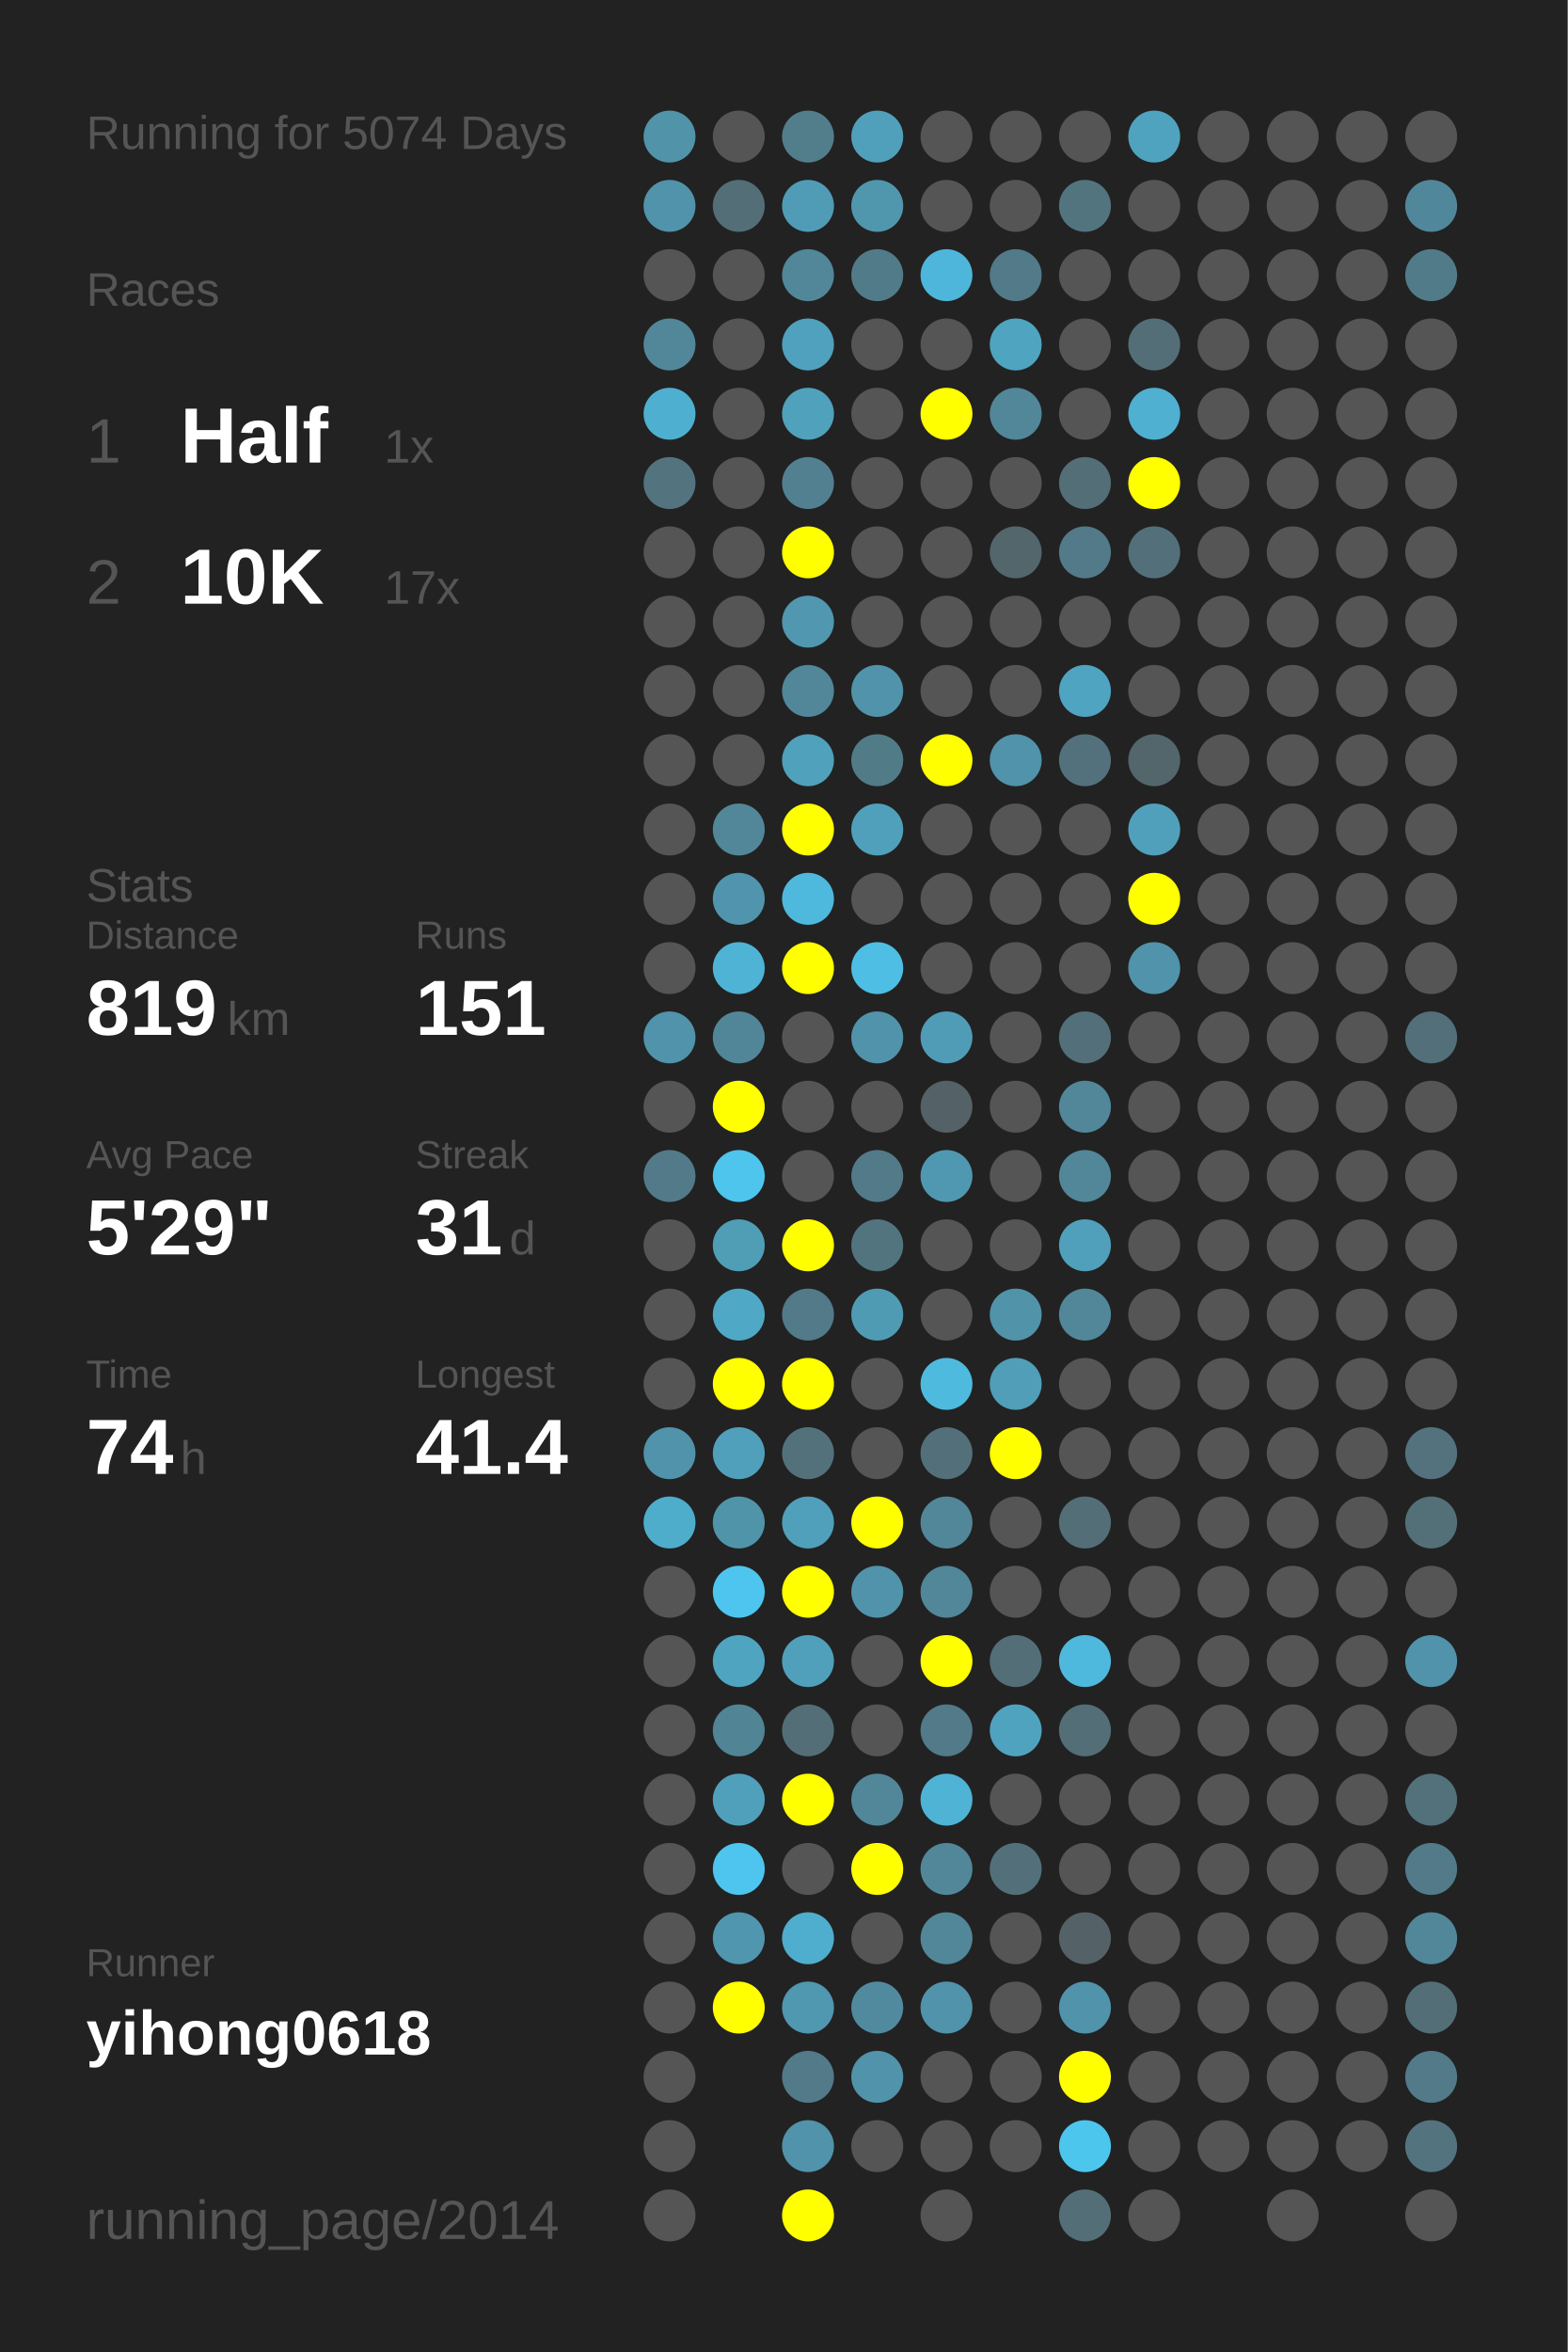
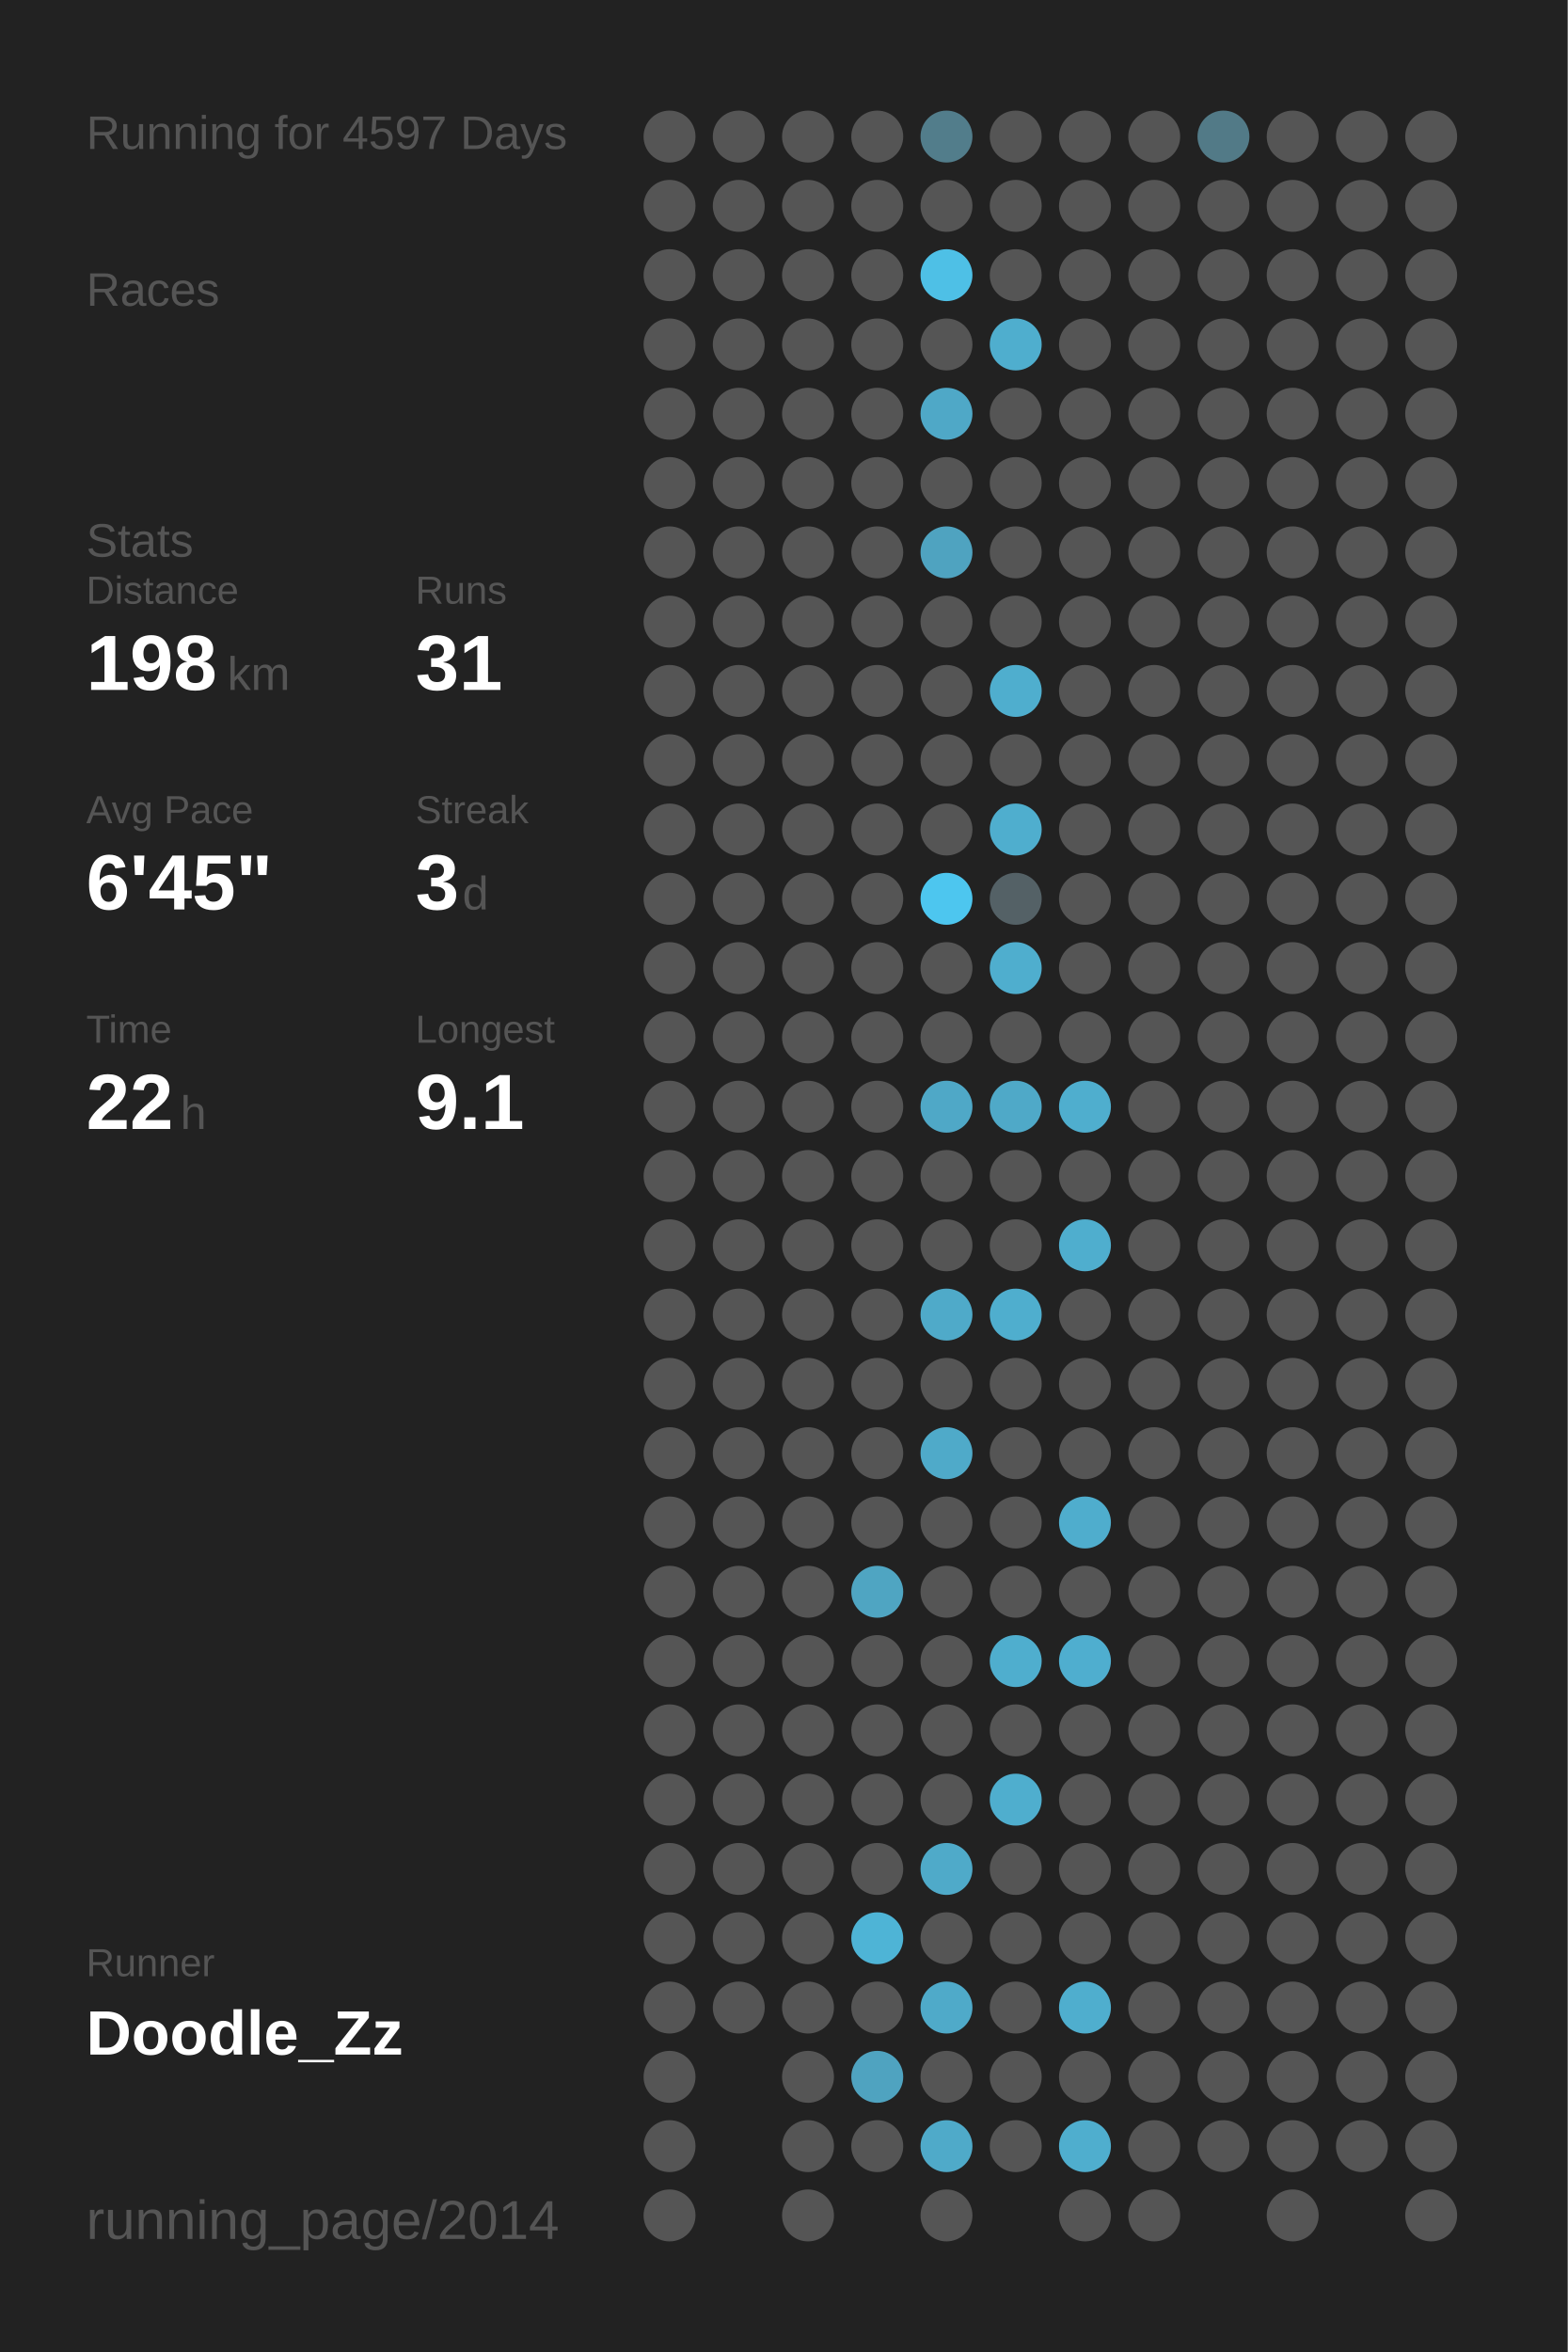
<svg xmlns="http://www.w3.org/2000/svg" baseProfile="full" height="300mm" version="1.1" viewBox="0,0,200,300" width="200mm">
  <defs />
  <rect fill="#222222" height="300" width="200" x="0" y="0" />
-   <text fill="#555555" style="font-size:6px; font-family:Arial;" x="11" y="19">Running for 5074 Days</text>
+   <text fill="#555555" style="font-size:6px; font-family:Arial;" x="11" y="19">Running for 4597 Days</text>
  <text fill="#555555" style="font-size:6px; font-family:Arial;" x="11" y="39">Races</text>
-   <text fill="#555555" style="font-size:8px; font-family:Arial;" x="11" y="59">1</text>
-   <text fill="#FFFFFF" style="font-size:10px; font-family:Arial; font-weight:bold;" x="23" y="59">Half</text>
-   <text fill="#555555" style="font-size:6px; font-family:Arial;" x="49" y="59">1x</text>
-   <text fill="#555555" style="font-size:8px; font-family:Arial;" x="11" y="77">2</text>
-   <text fill="#FFFFFF" style="font-size:10px; font-family:Arial; font-weight:bold;" x="23" y="77">10K</text>
-   <text fill="#555555" style="font-size:6px; font-family:Arial;" x="49" y="77">17x</text>
-   <text fill="#555555" style="font-size:6px; font-family:Arial;" x="11" y="115">Stats</text>
-   <text fill="#555555" style="font-size:5px; font-family:Arial;" x="11" y="121">Distance</text>
-   <text fill="#FFFFFF" style="font-size:10px; font-family:Arial; font-weight:bold;" x="11" y="132">819</text>
-   <text fill="#555555" style="font-size:6px; font-family:Arial;" x="29" y="132">km</text>
-   <text fill="#555555" style="font-size:5px; font-family:Arial;" x="53" y="121">Runs</text>
-   <text fill="#FFFFFF" style="font-size:10px; font-family:Arial; font-weight:bold;" x="53" y="132">151</text>
-   <text fill="#555555" style="font-size:5px; font-family:Arial;" x="11" y="149">Avg Pace</text>
-   <text fill="#FFFFFF" style="font-size:10px; font-family:Arial; font-weight:bold;" x="11" y="160">5'29"</text>
-   <text fill="#555555" style="font-size:5px; font-family:Arial;" x="53" y="149">Streak</text>
-   <text fill="#FFFFFF" style="font-size:10px; font-family:Arial; font-weight:bold;" x="53" y="160">31</text>
-   <text fill="#555555" style="font-size:6px; font-family:Arial;" x="65" y="160">d</text>
-   <text fill="#555555" style="font-size:5px; font-family:Arial;" x="11" y="177">Time</text>
-   <text fill="#FFFFFF" style="font-size:10px; font-family:Arial; font-weight:bold;" x="11" y="188">74</text>
-   <text fill="#555555" style="font-size:6px; font-family:Arial;" x="23" y="188">h</text>
-   <text fill="#555555" style="font-size:5px; font-family:Arial;" x="53" y="177">Longest</text>
-   <text fill="#FFFFFF" style="font-size:10px; font-family:Arial; font-weight:bold;" x="53" y="188">41.4</text>
+   <text fill="#555555" style="font-size:6px; font-family:Arial;" x="11" y="71">Stats</text>
+   <text fill="#555555" style="font-size:5px; font-family:Arial;" x="11" y="77">Distance</text>
+   <text fill="#FFFFFF" style="font-size:10px; font-family:Arial; font-weight:bold;" x="11" y="88">198</text>
+   <text fill="#555555" style="font-size:6px; font-family:Arial;" x="29" y="88">km</text>
+   <text fill="#555555" style="font-size:5px; font-family:Arial;" x="53" y="77">Runs</text>
+   <text fill="#FFFFFF" style="font-size:10px; font-family:Arial; font-weight:bold;" x="53" y="88">31</text>
+   <text fill="#555555" style="font-size:5px; font-family:Arial;" x="11" y="105">Avg Pace</text>
+   <text fill="#FFFFFF" style="font-size:10px; font-family:Arial; font-weight:bold;" x="11" y="116">6'45"</text>
+   <text fill="#555555" style="font-size:5px; font-family:Arial;" x="53" y="105">Streak</text>
+   <text fill="#FFFFFF" style="font-size:10px; font-family:Arial; font-weight:bold;" x="53" y="116">3</text>
+   <text fill="#555555" style="font-size:6px; font-family:Arial;" x="59" y="116">d</text>
+   <text fill="#555555" style="font-size:5px; font-family:Arial;" x="11" y="133">Time</text>
+   <text fill="#FFFFFF" style="font-size:10px; font-family:Arial; font-weight:bold;" x="11" y="144">22</text>
+   <text fill="#555555" style="font-size:6px; font-family:Arial;" x="23" y="144">h</text>
+   <text fill="#555555" style="font-size:5px; font-family:Arial;" x="53" y="133">Longest</text>
+   <text fill="#FFFFFF" style="font-size:10px; font-family:Arial; font-weight:bold;" x="53" y="144">9.1</text>
  <text fill="#555555" style="font-size:5px; font-family:Arial;" x="11" y="252.065">Runner</text>
-   <text fill="#FFFFFF" style="font-size:8px; font-family:Arial; font-weight:bold;" x="11" y="262.065">yihong0618</text>
+   <text fill="#FFFFFF" style="font-size:8px; font-family:Arial; font-weight:bold;" x="11" y="262.065">Doodle_Zz</text>
  <text fill="#555555" style="font-size:7px; font-family:Arial;" x="11" y="285.581">running_page/2014</text>
-   <circle cx="85.417" cy="17.419" fill="#5193a9" r="3.312" />
-   <circle cx="85.417" cy="26.258" fill="#5093aa" r="3.312" />
+   <circle cx="85.417" cy="17.419" fill="#555555" r="3.312" />
+   <circle cx="85.417" cy="26.258" fill="#555555" r="3.312" />
  <circle cx="85.417" cy="35.097" fill="#555555" r="3.312" />
-   <circle cx="85.417" cy="43.935" fill="#518799" r="3.312" />
-   <circle cx="85.417" cy="52.774" fill="#4fafd0" r="3.312" />
-   <circle cx="85.417" cy="61.613" fill="#53747f" r="3.312" />
+   <circle cx="85.417" cy="43.935" fill="#555555" r="3.312" />
+   <circle cx="85.417" cy="52.774" fill="#555555" r="3.312" />
+   <circle cx="85.417" cy="61.613" fill="#555555" r="3.312" />
  <circle cx="85.417" cy="70.452" fill="#555555" r="3.312" />
  <circle cx="85.417" cy="79.29" fill="#555555" r="3.312" />
  <circle cx="85.417" cy="88.129" fill="#555555" r="3.312" />
  <circle cx="85.417" cy="96.968" fill="#555555" r="3.312" />
  <circle cx="85.417" cy="105.806" fill="#555555" r="3.312" />
  <circle cx="85.417" cy="114.645" fill="#555555" r="3.312" />
  <circle cx="85.417" cy="123.484" fill="#555555" r="3.312" />
-   <circle cx="85.417" cy="132.323" fill="#5093aa" r="3.312" />
+   <circle cx="85.417" cy="132.323" fill="#555555" r="3.312" />
  <circle cx="85.417" cy="141.161" fill="#555555" r="3.312" />
-   <circle cx="85.417" cy="150" fill="#527a88" r="3.312" />
+   <circle cx="85.417" cy="150" fill="#555555" r="3.312" />
  <circle cx="85.417" cy="158.839" fill="#555555" r="3.312" />
  <circle cx="85.417" cy="167.677" fill="#555555" r="3.312" />
  <circle cx="85.417" cy="176.516" fill="#555555" r="3.312" />
-   <circle cx="85.417" cy="185.355" fill="#5093aa" r="3.312" />
-   <circle cx="85.417" cy="194.194" fill="#4fadcc" r="3.312" />
+   <circle cx="85.417" cy="185.355" fill="#555555" r="3.312" />
+   <circle cx="85.417" cy="194.194" fill="#555555" r="3.312" />
  <circle cx="85.417" cy="203.032" fill="#555555" r="3.312" />
  <circle cx="85.417" cy="211.871" fill="#555555" r="3.312" />
  <circle cx="85.417" cy="220.71" fill="#555555" r="3.312" />
  <circle cx="85.417" cy="229.548" fill="#555555" r="3.312" />
  <circle cx="85.417" cy="238.387" fill="#555555" r="3.312" />
  <circle cx="85.417" cy="247.226" fill="#555555" r="3.312" />
  <circle cx="85.417" cy="256.065" fill="#555555" r="3.312" />
  <circle cx="85.417" cy="264.903" fill="#555555" r="3.312" />
  <circle cx="85.417" cy="273.742" fill="#555555" r="3.312" />
  <circle cx="85.417" cy="282.581" fill="#555555" r="3.312" />
  <circle cx="94.25" cy="17.419" fill="#555555" r="3.312" />
-   <circle cx="94.25" cy="26.258" fill="#536e77" r="3.312" />
+   <circle cx="94.25" cy="26.258" fill="#555555" r="3.312" />
  <circle cx="94.25" cy="35.097" fill="#555555" r="3.312" />
  <circle cx="94.25" cy="43.935" fill="#555555" r="3.312" />
  <circle cx="94.25" cy="52.774" fill="#555555" r="3.312" />
  <circle cx="94.25" cy="61.613" fill="#555555" r="3.312" />
  <circle cx="94.25" cy="70.452" fill="#555555" r="3.312" />
  <circle cx="94.25" cy="79.29" fill="#555555" r="3.312" />
  <circle cx="94.25" cy="88.129" fill="#555555" r="3.312" />
  <circle cx="94.25" cy="96.968" fill="#555555" r="3.312" />
-   <circle cx="94.25" cy="105.806" fill="#518799" r="3.312" />
-   <circle cx="94.25" cy="114.645" fill="#5095ad" r="3.312" />
-   <circle cx="94.25" cy="123.484" fill="#4eb3d5" r="3.312" />
-   <circle cx="94.25" cy="132.323" fill="#518698" r="3.312" />
-   <circle cx="94.25" cy="141.161" fill="#FFFF00" r="3.312" />
-   <circle cx="94.25" cy="150" fill="#4dc5ed" r="3.312" />
-   <circle cx="94.25" cy="158.839" fill="#509db6" r="3.312" />
-   <circle cx="94.25" cy="167.677" fill="#4fa8c5" r="3.312" />
-   <circle cx="94.25" cy="176.516" fill="#FFFF00" r="3.312" />
-   <circle cx="94.25" cy="185.355" fill="#50a0bb" r="3.312" />
-   <circle cx="94.25" cy="194.194" fill="#5094aa" r="3.312" />
-   <circle cx="94.25" cy="203.032" fill="#4dc5ee" r="3.312" />
-   <circle cx="94.25" cy="211.871" fill="#4fa4c0" r="3.312" />
-   <circle cx="94.25" cy="220.71" fill="#518495" r="3.312" />
-   <circle cx="94.25" cy="229.548" fill="#50a0bb" r="3.312" />
-   <circle cx="94.25" cy="238.387" fill="#4dc5ee" r="3.312" />
-   <circle cx="94.25" cy="247.226" fill="#5096ae" r="3.312" />
-   <circle cx="94.25" cy="256.065" fill="#FFFF00" r="3.312" />
-   <circle cx="103.083" cy="17.419" fill="#527e8c" r="3.312" />
-   <circle cx="103.083" cy="26.258" fill="#509cb6" r="3.312" />
-   <circle cx="103.083" cy="35.097" fill="#518799" r="3.312" />
-   <circle cx="103.083" cy="43.935" fill="#50a1bd" r="3.312" />
-   <circle cx="103.083" cy="52.774" fill="#50a1bc" r="3.312" />
-   <circle cx="103.083" cy="61.613" fill="#528090" r="3.312" />
-   <circle cx="103.083" cy="70.452" fill="#FFFF00" r="3.312" />
-   <circle cx="103.083" cy="79.29" fill="#5097af" r="3.312" />
-   <circle cx="103.083" cy="88.129" fill="#518799" r="3.312" />
-   <circle cx="103.083" cy="96.968" fill="#50a1bc" r="3.312" />
-   <circle cx="103.083" cy="105.806" fill="#FFFF00" r="3.312" />
-   <circle cx="103.083" cy="114.645" fill="#4eb9dd" r="3.312" />
-   <circle cx="103.083" cy="123.484" fill="#FFFF00" r="3.312" />
+   <circle cx="94.25" cy="105.806" fill="#555555" r="3.312" />
+   <circle cx="94.25" cy="114.645" fill="#555555" r="3.312" />
+   <circle cx="94.25" cy="123.484" fill="#555555" r="3.312" />
+   <circle cx="94.25" cy="132.323" fill="#555555" r="3.312" />
+   <circle cx="94.25" cy="141.161" fill="#555555" r="3.312" />
+   <circle cx="94.25" cy="150" fill="#555555" r="3.312" />
+   <circle cx="94.25" cy="158.839" fill="#555555" r="3.312" />
+   <circle cx="94.25" cy="167.677" fill="#555555" r="3.312" />
+   <circle cx="94.25" cy="176.516" fill="#555555" r="3.312" />
+   <circle cx="94.25" cy="185.355" fill="#555555" r="3.312" />
+   <circle cx="94.25" cy="194.194" fill="#555555" r="3.312" />
+   <circle cx="94.25" cy="203.032" fill="#555555" r="3.312" />
+   <circle cx="94.25" cy="211.871" fill="#555555" r="3.312" />
+   <circle cx="94.25" cy="220.71" fill="#555555" r="3.312" />
+   <circle cx="94.25" cy="229.548" fill="#555555" r="3.312" />
+   <circle cx="94.25" cy="238.387" fill="#555555" r="3.312" />
+   <circle cx="94.25" cy="247.226" fill="#555555" r="3.312" />
+   <circle cx="94.25" cy="256.065" fill="#555555" r="3.312" />
+   <circle cx="103.083" cy="17.419" fill="#555555" r="3.312" />
+   <circle cx="103.083" cy="26.258" fill="#555555" r="3.312" />
+   <circle cx="103.083" cy="35.097" fill="#555555" r="3.312" />
+   <circle cx="103.083" cy="43.935" fill="#555555" r="3.312" />
+   <circle cx="103.083" cy="52.774" fill="#555555" r="3.312" />
+   <circle cx="103.083" cy="61.613" fill="#555555" r="3.312" />
+   <circle cx="103.083" cy="70.452" fill="#555555" r="3.312" />
+   <circle cx="103.083" cy="79.29" fill="#555555" r="3.312" />
+   <circle cx="103.083" cy="88.129" fill="#555555" r="3.312" />
+   <circle cx="103.083" cy="96.968" fill="#555555" r="3.312" />
+   <circle cx="103.083" cy="105.806" fill="#555555" r="3.312" />
+   <circle cx="103.083" cy="114.645" fill="#555555" r="3.312" />
+   <circle cx="103.083" cy="123.484" fill="#555555" r="3.312" />
  <circle cx="103.083" cy="132.323" fill="#555555" r="3.312" />
  <circle cx="103.083" cy="141.161" fill="#555555" r="3.312" />
  <circle cx="103.083" cy="150" fill="#555555" r="3.312" />
-   <circle cx="103.083" cy="158.839" fill="#FFFF00" r="3.312" />
-   <circle cx="103.083" cy="167.677" fill="#527a88" r="3.312" />
-   <circle cx="103.083" cy="176.516" fill="#FFFF00" r="3.312" />
-   <circle cx="103.083" cy="185.355" fill="#53717b" r="3.312" />
-   <circle cx="103.083" cy="194.194" fill="#50a0bb" r="3.312" />
-   <circle cx="103.083" cy="203.032" fill="#FFFF00" r="3.312" />
-   <circle cx="103.083" cy="211.871" fill="#50a0bb" r="3.312" />
-   <circle cx="103.083" cy="220.71" fill="#536e77" r="3.312" />
-   <circle cx="103.083" cy="229.548" fill="#FFFF00" r="3.312" />
+   <circle cx="103.083" cy="158.839" fill="#555555" r="3.312" />
+   <circle cx="103.083" cy="167.677" fill="#555555" r="3.312" />
+   <circle cx="103.083" cy="176.516" fill="#555555" r="3.312" />
+   <circle cx="103.083" cy="185.355" fill="#555555" r="3.312" />
+   <circle cx="103.083" cy="194.194" fill="#555555" r="3.312" />
+   <circle cx="103.083" cy="203.032" fill="#555555" r="3.312" />
+   <circle cx="103.083" cy="211.871" fill="#555555" r="3.312" />
+   <circle cx="103.083" cy="220.71" fill="#555555" r="3.312" />
+   <circle cx="103.083" cy="229.548" fill="#555555" r="3.312" />
  <circle cx="103.083" cy="238.387" fill="#555555" r="3.312" />
-   <circle cx="103.083" cy="247.226" fill="#4fadcd" r="3.312" />
-   <circle cx="103.083" cy="256.065" fill="#5097b0" r="3.312" />
-   <circle cx="103.083" cy="264.903" fill="#527a88" r="3.312" />
-   <circle cx="103.083" cy="273.742" fill="#5093aa" r="3.312" />
-   <circle cx="103.083" cy="282.581" fill="#FFFF00" r="3.312" />
-   <circle cx="111.917" cy="17.419" fill="#50a0bb" r="3.312" />
-   <circle cx="111.917" cy="26.258" fill="#5097ae" r="3.312" />
-   <circle cx="111.917" cy="35.097" fill="#527b89" r="3.312" />
+   <circle cx="103.083" cy="247.226" fill="#555555" r="3.312" />
+   <circle cx="103.083" cy="256.065" fill="#555555" r="3.312" />
+   <circle cx="103.083" cy="264.903" fill="#555555" r="3.312" />
+   <circle cx="103.083" cy="273.742" fill="#555555" r="3.312" />
+   <circle cx="103.083" cy="282.581" fill="#555555" r="3.312" />
+   <circle cx="111.917" cy="17.419" fill="#555555" r="3.312" />
+   <circle cx="111.917" cy="26.258" fill="#555555" r="3.312" />
+   <circle cx="111.917" cy="35.097" fill="#555555" r="3.312" />
  <circle cx="111.917" cy="43.935" fill="#555555" r="3.312" />
  <circle cx="111.917" cy="52.774" fill="#555555" r="3.312" />
  <circle cx="111.917" cy="61.613" fill="#555555" r="3.312" />
  <circle cx="111.917" cy="70.452" fill="#555555" r="3.312" />
  <circle cx="111.917" cy="79.29" fill="#555555" r="3.312" />
-   <circle cx="111.917" cy="88.129" fill="#5093aa" r="3.312" />
-   <circle cx="111.917" cy="96.968" fill="#527b88" r="3.312" />
-   <circle cx="111.917" cy="105.806" fill="#50a0bb" r="3.312" />
+   <circle cx="111.917" cy="88.129" fill="#555555" r="3.312" />
+   <circle cx="111.917" cy="96.968" fill="#555555" r="3.312" />
+   <circle cx="111.917" cy="105.806" fill="#555555" r="3.312" />
  <circle cx="111.917" cy="114.645" fill="#555555" r="3.312" />
-   <circle cx="111.917" cy="123.484" fill="#4ebee4" r="3.312" />
-   <circle cx="111.917" cy="132.323" fill="#5093aa" r="3.312" />
+   <circle cx="111.917" cy="123.484" fill="#555555" r="3.312" />
+   <circle cx="111.917" cy="132.323" fill="#555555" r="3.312" />
  <circle cx="111.917" cy="141.161" fill="#555555" r="3.312" />
-   <circle cx="111.917" cy="150" fill="#527a88" r="3.312" />
-   <circle cx="111.917" cy="158.839" fill="#52747f" r="3.312" />
-   <circle cx="111.917" cy="167.677" fill="#509bb4" r="3.312" />
+   <circle cx="111.917" cy="150" fill="#555555" r="3.312" />
+   <circle cx="111.917" cy="158.839" fill="#555555" r="3.312" />
+   <circle cx="111.917" cy="167.677" fill="#555555" r="3.312" />
  <circle cx="111.917" cy="176.516" fill="#555555" r="3.312" />
  <circle cx="111.917" cy="185.355" fill="#555555" r="3.312" />
-   <circle cx="111.917" cy="194.194" fill="#FFFF00" r="3.312" />
-   <circle cx="111.917" cy="203.032" fill="#5093aa" r="3.312" />
+   <circle cx="111.917" cy="194.194" fill="#555555" r="3.312" />
+   <circle cx="111.917" cy="203.032" fill="#4fa5c2" r="3.312" />
  <circle cx="111.917" cy="211.871" fill="#555555" r="3.312" />
  <circle cx="111.917" cy="220.71" fill="#555555" r="3.312" />
-   <circle cx="111.917" cy="229.548" fill="#518799" r="3.312" />
-   <circle cx="111.917" cy="238.387" fill="#FFFF00" r="3.312" />
-   <circle cx="111.917" cy="247.226" fill="#555555" r="3.312" />
-   <circle cx="111.917" cy="256.065" fill="#518a9e" r="3.312" />
-   <circle cx="111.917" cy="264.903" fill="#5093aa" r="3.312" />
+   <circle cx="111.917" cy="229.548" fill="#555555" r="3.312" />
+   <circle cx="111.917" cy="238.387" fill="#555555" r="3.312" />
+   <circle cx="111.917" cy="247.226" fill="#4eb4d6" r="3.312" />
+   <circle cx="111.917" cy="256.065" fill="#555555" r="3.312" />
+   <circle cx="111.917" cy="264.903" fill="#4fa3c0" r="3.312" />
  <circle cx="111.917" cy="273.742" fill="#555555" r="3.312" />
-   <circle cx="120.75" cy="17.419" fill="#555555" r="3.312" />
+   <circle cx="120.75" cy="17.419" fill="#527d8b" r="3.312" />
  <circle cx="120.75" cy="26.258" fill="#555555" r="3.312" />
-   <circle cx="120.75" cy="35.097" fill="#4eb6da" r="3.312" />
+   <circle cx="120.75" cy="35.097" fill="#4ec0e6" r="3.312" />
  <circle cx="120.75" cy="43.935" fill="#555555" r="3.312" />
-   <circle cx="120.75" cy="52.774" fill="#FFFF00" r="3.312" />
+   <circle cx="120.75" cy="52.774" fill="#4fa8c7" r="3.312" />
  <circle cx="120.75" cy="61.613" fill="#555555" r="3.312" />
-   <circle cx="120.75" cy="70.452" fill="#555555" r="3.312" />
+   <circle cx="120.75" cy="70.452" fill="#4fa3c0" r="3.312" />
  <circle cx="120.75" cy="79.29" fill="#555555" r="3.312" />
  <circle cx="120.75" cy="88.129" fill="#555555" r="3.312" />
-   <circle cx="120.75" cy="96.968" fill="#FFFF00" r="3.312" />
+   <circle cx="120.75" cy="96.968" fill="#555555" r="3.312" />
  <circle cx="120.75" cy="105.806" fill="#555555" r="3.312" />
-   <circle cx="120.75" cy="114.645" fill="#555555" r="3.312" />
+   <circle cx="120.75" cy="114.645" fill="#4dc6ef" r="3.312" />
  <circle cx="120.75" cy="123.484" fill="#555555" r="3.312" />
-   <circle cx="120.75" cy="132.323" fill="#509cb6" r="3.312" />
-   <circle cx="120.75" cy="141.161" fill="#546166" r="3.312" />
-   <circle cx="120.75" cy="150" fill="#5098b1" r="3.312" />
+   <circle cx="120.75" cy="132.323" fill="#555555" r="3.312" />
+   <circle cx="120.75" cy="141.161" fill="#4fa8c7" r="3.312" />
+   <circle cx="120.75" cy="150" fill="#555555" r="3.312" />
  <circle cx="120.75" cy="158.839" fill="#555555" r="3.312" />
-   <circle cx="120.75" cy="167.677" fill="#555555" r="3.312" />
-   <circle cx="120.75" cy="176.516" fill="#4ebade" r="3.312" />
-   <circle cx="120.75" cy="185.355" fill="#53707a" r="3.312" />
-   <circle cx="120.75" cy="194.194" fill="#518799" r="3.312" />
-   <circle cx="120.75" cy="203.032" fill="#518799" r="3.312" />
-   <circle cx="120.75" cy="211.871" fill="#FFFF00" r="3.312" />
-   <circle cx="120.75" cy="220.71" fill="#527a88" r="3.312" />
-   <circle cx="120.75" cy="229.548" fill="#4eb3d5" r="3.312" />
-   <circle cx="120.75" cy="238.387" fill="#518799" r="3.312" />
-   <circle cx="120.75" cy="247.226" fill="#518799" r="3.312" />
-   <circle cx="120.75" cy="256.065" fill="#5093aa" r="3.312" />
+   <circle cx="120.75" cy="167.677" fill="#4faac9" r="3.312" />
+   <circle cx="120.75" cy="176.516" fill="#555555" r="3.312" />
+   <circle cx="120.75" cy="185.355" fill="#4faac9" r="3.312" />
+   <circle cx="120.75" cy="194.194" fill="#555555" r="3.312" />
+   <circle cx="120.75" cy="203.032" fill="#555555" r="3.312" />
+   <circle cx="120.75" cy="211.871" fill="#555555" r="3.312" />
+   <circle cx="120.75" cy="220.71" fill="#555555" r="3.312" />
+   <circle cx="120.75" cy="229.548" fill="#555555" r="3.312" />
+   <circle cx="120.75" cy="238.387" fill="#4faac9" r="3.312" />
+   <circle cx="120.75" cy="247.226" fill="#555555" r="3.312" />
+   <circle cx="120.75" cy="256.065" fill="#4faac9" r="3.312" />
  <circle cx="120.75" cy="264.903" fill="#555555" r="3.312" />
-   <circle cx="120.75" cy="273.742" fill="#555555" r="3.312" />
+   <circle cx="120.75" cy="273.742" fill="#4faac9" r="3.312" />
  <circle cx="120.75" cy="282.581" fill="#555555" r="3.312" />
  <circle cx="129.583" cy="17.419" fill="#555555" r="3.312" />
  <circle cx="129.583" cy="26.258" fill="#555555" r="3.312" />
-   <circle cx="129.583" cy="35.097" fill="#527a88" r="3.312" />
-   <circle cx="129.583" cy="43.935" fill="#4fa4c0" r="3.312" />
-   <circle cx="129.583" cy="52.774" fill="#518799" r="3.312" />
+   <circle cx="129.583" cy="35.097" fill="#555555" r="3.312" />
+   <circle cx="129.583" cy="43.935" fill="#4faece" r="3.312" />
+   <circle cx="129.583" cy="52.774" fill="#555555" r="3.312" />
  <circle cx="129.583" cy="61.613" fill="#555555" r="3.312" />
-   <circle cx="129.583" cy="70.452" fill="#53666c" r="3.312" />
+   <circle cx="129.583" cy="70.452" fill="#555555" r="3.312" />
  <circle cx="129.583" cy="79.29" fill="#555555" r="3.312" />
-   <circle cx="129.583" cy="88.129" fill="#555555" r="3.312" />
-   <circle cx="129.583" cy="96.968" fill="#5093aa" r="3.312" />
-   <circle cx="129.583" cy="105.806" fill="#555555" r="3.312" />
-   <circle cx="129.583" cy="114.645" fill="#555555" r="3.312" />
-   <circle cx="129.583" cy="123.484" fill="#555555" r="3.312" />
+   <circle cx="129.583" cy="88.129" fill="#4faece" r="3.312" />
+   <circle cx="129.583" cy="96.968" fill="#555555" r="3.312" />
+   <circle cx="129.583" cy="105.806" fill="#4faece" r="3.312" />
+   <circle cx="129.583" cy="114.645" fill="#546166" r="3.312" />
+   <circle cx="129.583" cy="123.484" fill="#4faece" r="3.312" />
  <circle cx="129.583" cy="132.323" fill="#555555" r="3.312" />
-   <circle cx="129.583" cy="141.161" fill="#555555" r="3.312" />
+   <circle cx="129.583" cy="141.161" fill="#4fa9c8" r="3.312" />
  <circle cx="129.583" cy="150" fill="#555555" r="3.312" />
  <circle cx="129.583" cy="158.839" fill="#555555" r="3.312" />
-   <circle cx="129.583" cy="167.677" fill="#5193a9" r="3.312" />
-   <circle cx="129.583" cy="176.516" fill="#509eb8" r="3.312" />
-   <circle cx="129.583" cy="185.355" fill="#FFFF00" r="3.312" />
+   <circle cx="129.583" cy="167.677" fill="#4faece" r="3.312" />
+   <circle cx="129.583" cy="176.516" fill="#555555" r="3.312" />
+   <circle cx="129.583" cy="185.355" fill="#555555" r="3.312" />
  <circle cx="129.583" cy="194.194" fill="#555555" r="3.312" />
  <circle cx="129.583" cy="203.032" fill="#555555" r="3.312" />
-   <circle cx="129.583" cy="211.871" fill="#536e77" r="3.312" />
-   <circle cx="129.583" cy="220.71" fill="#50a3bf" r="3.312" />
-   <circle cx="129.583" cy="229.548" fill="#555555" r="3.312" />
-   <circle cx="129.583" cy="238.387" fill="#53707a" r="3.312" />
+   <circle cx="129.583" cy="211.871" fill="#4faece" r="3.312" />
+   <circle cx="129.583" cy="220.71" fill="#555555" r="3.312" />
+   <circle cx="129.583" cy="229.548" fill="#4faece" r="3.312" />
+   <circle cx="129.583" cy="238.387" fill="#555555" r="3.312" />
  <circle cx="129.583" cy="247.226" fill="#555555" r="3.312" />
  <circle cx="129.583" cy="256.065" fill="#555555" r="3.312" />
  <circle cx="129.583" cy="264.903" fill="#555555" r="3.312" />
  <circle cx="129.583" cy="273.742" fill="#555555" r="3.312" />
  <circle cx="138.417" cy="17.419" fill="#555555" r="3.312" />
-   <circle cx="138.417" cy="26.258" fill="#52747f" r="3.312" />
+   <circle cx="138.417" cy="26.258" fill="#555555" r="3.312" />
  <circle cx="138.417" cy="35.097" fill="#555555" r="3.312" />
  <circle cx="138.417" cy="43.935" fill="#555555" r="3.312" />
  <circle cx="138.417" cy="52.774" fill="#555555" r="3.312" />
-   <circle cx="138.417" cy="61.613" fill="#536e77" r="3.312" />
-   <circle cx="138.417" cy="70.452" fill="#527a88" r="3.312" />
+   <circle cx="138.417" cy="61.613" fill="#555555" r="3.312" />
+   <circle cx="138.417" cy="70.452" fill="#555555" r="3.312" />
  <circle cx="138.417" cy="79.29" fill="#555555" r="3.312" />
-   <circle cx="138.417" cy="88.129" fill="#4fa4c1" r="3.312" />
-   <circle cx="138.417" cy="96.968" fill="#53717c" r="3.312" />
+   <circle cx="138.417" cy="88.129" fill="#555555" r="3.312" />
+   <circle cx="138.417" cy="96.968" fill="#555555" r="3.312" />
  <circle cx="138.417" cy="105.806" fill="#555555" r="3.312" />
  <circle cx="138.417" cy="114.645" fill="#555555" r="3.312" />
  <circle cx="138.417" cy="123.484" fill="#555555" r="3.312" />
-   <circle cx="138.417" cy="132.323" fill="#536f79" r="3.312" />
-   <circle cx="138.417" cy="141.161" fill="#518799" r="3.312" />
-   <circle cx="138.417" cy="150" fill="#518799" r="3.312" />
-   <circle cx="138.417" cy="158.839" fill="#50a0bb" r="3.312" />
-   <circle cx="138.417" cy="167.677" fill="#518799" r="3.312" />
+   <circle cx="138.417" cy="132.323" fill="#555555" r="3.312" />
+   <circle cx="138.417" cy="141.161" fill="#4faece" r="3.312" />
+   <circle cx="138.417" cy="150" fill="#555555" r="3.312" />
+   <circle cx="138.417" cy="158.839" fill="#4faece" r="3.312" />
+   <circle cx="138.417" cy="167.677" fill="#555555" r="3.312" />
  <circle cx="138.417" cy="176.516" fill="#555555" r="3.312" />
  <circle cx="138.417" cy="185.355" fill="#555555" r="3.312" />
-   <circle cx="138.417" cy="194.194" fill="#536e77" r="3.312" />
+   <circle cx="138.417" cy="194.194" fill="#4fadcd" r="3.312" />
  <circle cx="138.417" cy="203.032" fill="#555555" r="3.312" />
-   <circle cx="138.417" cy="211.871" fill="#4eb9dd" r="3.312" />
-   <circle cx="138.417" cy="220.71" fill="#536e77" r="3.312" />
+   <circle cx="138.417" cy="211.871" fill="#4faecf" r="3.312" />
+   <circle cx="138.417" cy="220.71" fill="#555555" r="3.312" />
  <circle cx="138.417" cy="229.548" fill="#555555" r="3.312" />
  <circle cx="138.417" cy="238.387" fill="#555555" r="3.312" />
-   <circle cx="138.417" cy="247.226" fill="#546267" r="3.312" />
-   <circle cx="138.417" cy="256.065" fill="#5093aa" r="3.312" />
-   <circle cx="138.417" cy="264.903" fill="#FFFF00" r="3.312" />
-   <circle cx="138.417" cy="273.742" fill="#4dc6ee" r="3.312" />
-   <circle cx="138.417" cy="282.581" fill="#536e77" r="3.312" />
-   <circle cx="147.25" cy="17.419" fill="#4fa3bf" r="3.312" />
+   <circle cx="138.417" cy="247.226" fill="#555555" r="3.312" />
+   <circle cx="138.417" cy="256.065" fill="#4faece" r="3.312" />
+   <circle cx="138.417" cy="264.903" fill="#555555" r="3.312" />
+   <circle cx="138.417" cy="273.742" fill="#4faece" r="3.312" />
+   <circle cx="138.417" cy="282.581" fill="#555555" r="3.312" />
+   <circle cx="147.25" cy="17.419" fill="#555555" r="3.312" />
  <circle cx="147.25" cy="26.258" fill="#555555" r="3.312" />
  <circle cx="147.25" cy="35.097" fill="#555555" r="3.312" />
-   <circle cx="147.25" cy="43.935" fill="#536e77" r="3.312" />
-   <circle cx="147.25" cy="52.774" fill="#4fb0d1" r="3.312" />
-   <circle cx="147.25" cy="61.613" fill="#FFFF00" r="3.312" />
-   <circle cx="147.25" cy="70.452" fill="#53707a" r="3.312" />
+   <circle cx="147.25" cy="43.935" fill="#555555" r="3.312" />
+   <circle cx="147.25" cy="52.774" fill="#555555" r="3.312" />
+   <circle cx="147.25" cy="61.613" fill="#555555" r="3.312" />
+   <circle cx="147.25" cy="70.452" fill="#555555" r="3.312" />
  <circle cx="147.25" cy="79.29" fill="#555555" r="3.312" />
  <circle cx="147.25" cy="88.129" fill="#555555" r="3.312" />
-   <circle cx="147.25" cy="96.968" fill="#53666c" r="3.312" />
-   <circle cx="147.25" cy="105.806" fill="#50a0bb" r="3.312" />
-   <circle cx="147.25" cy="114.645" fill="#FFFF00" r="3.312" />
-   <circle cx="147.25" cy="123.484" fill="#5093aa" r="3.312" />
+   <circle cx="147.25" cy="96.968" fill="#555555" r="3.312" />
+   <circle cx="147.25" cy="105.806" fill="#555555" r="3.312" />
+   <circle cx="147.25" cy="114.645" fill="#555555" r="3.312" />
+   <circle cx="147.25" cy="123.484" fill="#555555" r="3.312" />
  <circle cx="147.25" cy="132.323" fill="#555555" r="3.312" />
  <circle cx="147.25" cy="141.161" fill="#555555" r="3.312" />
  <circle cx="147.25" cy="150" fill="#555555" r="3.312" />
  <circle cx="147.25" cy="158.839" fill="#555555" r="3.312" />
  <circle cx="147.25" cy="167.677" fill="#555555" r="3.312" />
  <circle cx="147.25" cy="176.516" fill="#555555" r="3.312" />
  <circle cx="147.25" cy="185.355" fill="#555555" r="3.312" />
  <circle cx="147.25" cy="194.194" fill="#555555" r="3.312" />
  <circle cx="147.25" cy="203.032" fill="#555555" r="3.312" />
  <circle cx="147.25" cy="211.871" fill="#555555" r="3.312" />
  <circle cx="147.25" cy="220.71" fill="#555555" r="3.312" />
  <circle cx="147.25" cy="229.548" fill="#555555" r="3.312" />
  <circle cx="147.25" cy="238.387" fill="#555555" r="3.312" />
  <circle cx="147.25" cy="247.226" fill="#555555" r="3.312" />
  <circle cx="147.25" cy="256.065" fill="#555555" r="3.312" />
  <circle cx="147.25" cy="264.903" fill="#555555" r="3.312" />
  <circle cx="147.25" cy="273.742" fill="#555555" r="3.312" />
  <circle cx="147.25" cy="282.581" fill="#555555" r="3.312" />
-   <circle cx="156.083" cy="17.419" fill="#555555" r="3.312" />
+   <circle cx="156.083" cy="17.419" fill="#527a87" r="3.312" />
  <circle cx="156.083" cy="26.258" fill="#555555" r="3.312" />
  <circle cx="156.083" cy="35.097" fill="#555555" r="3.312" />
  <circle cx="156.083" cy="43.935" fill="#555555" r="3.312" />
  <circle cx="156.083" cy="52.774" fill="#555555" r="3.312" />
  <circle cx="156.083" cy="61.613" fill="#555555" r="3.312" />
  <circle cx="156.083" cy="70.452" fill="#555555" r="3.312" />
  <circle cx="156.083" cy="79.29" fill="#555555" r="3.312" />
  <circle cx="156.083" cy="88.129" fill="#555555" r="3.312" />
  <circle cx="156.083" cy="96.968" fill="#555555" r="3.312" />
  <circle cx="156.083" cy="105.806" fill="#555555" r="3.312" />
  <circle cx="156.083" cy="114.645" fill="#555555" r="3.312" />
  <circle cx="156.083" cy="123.484" fill="#555555" r="3.312" />
  <circle cx="156.083" cy="132.323" fill="#555555" r="3.312" />
  <circle cx="156.083" cy="141.161" fill="#555555" r="3.312" />
  <circle cx="156.083" cy="150" fill="#555555" r="3.312" />
  <circle cx="156.083" cy="158.839" fill="#555555" r="3.312" />
  <circle cx="156.083" cy="167.677" fill="#555555" r="3.312" />
  <circle cx="156.083" cy="176.516" fill="#555555" r="3.312" />
  <circle cx="156.083" cy="185.355" fill="#555555" r="3.312" />
  <circle cx="156.083" cy="194.194" fill="#555555" r="3.312" />
  <circle cx="156.083" cy="203.032" fill="#555555" r="3.312" />
  <circle cx="156.083" cy="211.871" fill="#555555" r="3.312" />
  <circle cx="156.083" cy="220.71" fill="#555555" r="3.312" />
  <circle cx="156.083" cy="229.548" fill="#555555" r="3.312" />
  <circle cx="156.083" cy="238.387" fill="#555555" r="3.312" />
  <circle cx="156.083" cy="247.226" fill="#555555" r="3.312" />
  <circle cx="156.083" cy="256.065" fill="#555555" r="3.312" />
  <circle cx="156.083" cy="264.903" fill="#555555" r="3.312" />
  <circle cx="156.083" cy="273.742" fill="#555555" r="3.312" />
  <circle cx="164.917" cy="17.419" fill="#555555" r="3.312" />
  <circle cx="164.917" cy="26.258" fill="#555555" r="3.312" />
  <circle cx="164.917" cy="35.097" fill="#555555" r="3.312" />
  <circle cx="164.917" cy="43.935" fill="#555555" r="3.312" />
  <circle cx="164.917" cy="52.774" fill="#555555" r="3.312" />
  <circle cx="164.917" cy="61.613" fill="#555555" r="3.312" />
  <circle cx="164.917" cy="70.452" fill="#555555" r="3.312" />
  <circle cx="164.917" cy="79.29" fill="#555555" r="3.312" />
  <circle cx="164.917" cy="88.129" fill="#555555" r="3.312" />
  <circle cx="164.917" cy="96.968" fill="#555555" r="3.312" />
  <circle cx="164.917" cy="105.806" fill="#555555" r="3.312" />
  <circle cx="164.917" cy="114.645" fill="#555555" r="3.312" />
  <circle cx="164.917" cy="123.484" fill="#555555" r="3.312" />
  <circle cx="164.917" cy="132.323" fill="#555555" r="3.312" />
  <circle cx="164.917" cy="141.161" fill="#555555" r="3.312" />
  <circle cx="164.917" cy="150" fill="#555555" r="3.312" />
  <circle cx="164.917" cy="158.839" fill="#555555" r="3.312" />
  <circle cx="164.917" cy="167.677" fill="#555555" r="3.312" />
  <circle cx="164.917" cy="176.516" fill="#555555" r="3.312" />
  <circle cx="164.917" cy="185.355" fill="#555555" r="3.312" />
  <circle cx="164.917" cy="194.194" fill="#555555" r="3.312" />
  <circle cx="164.917" cy="203.032" fill="#555555" r="3.312" />
  <circle cx="164.917" cy="211.871" fill="#555555" r="3.312" />
  <circle cx="164.917" cy="220.71" fill="#555555" r="3.312" />
  <circle cx="164.917" cy="229.548" fill="#555555" r="3.312" />
  <circle cx="164.917" cy="238.387" fill="#555555" r="3.312" />
  <circle cx="164.917" cy="247.226" fill="#555555" r="3.312" />
  <circle cx="164.917" cy="256.065" fill="#555555" r="3.312" />
  <circle cx="164.917" cy="264.903" fill="#555555" r="3.312" />
  <circle cx="164.917" cy="273.742" fill="#555555" r="3.312" />
  <circle cx="164.917" cy="282.581" fill="#555555" r="3.312" />
  <circle cx="173.75" cy="17.419" fill="#555555" r="3.312" />
  <circle cx="173.75" cy="26.258" fill="#555555" r="3.312" />
  <circle cx="173.75" cy="35.097" fill="#555555" r="3.312" />
  <circle cx="173.75" cy="43.935" fill="#555555" r="3.312" />
  <circle cx="173.75" cy="52.774" fill="#555555" r="3.312" />
  <circle cx="173.75" cy="61.613" fill="#555555" r="3.312" />
  <circle cx="173.75" cy="70.452" fill="#555555" r="3.312" />
  <circle cx="173.75" cy="79.29" fill="#555555" r="3.312" />
  <circle cx="173.75" cy="88.129" fill="#555555" r="3.312" />
  <circle cx="173.75" cy="96.968" fill="#555555" r="3.312" />
  <circle cx="173.75" cy="105.806" fill="#555555" r="3.312" />
  <circle cx="173.75" cy="114.645" fill="#555555" r="3.312" />
  <circle cx="173.75" cy="123.484" fill="#555555" r="3.312" />
  <circle cx="173.75" cy="132.323" fill="#555555" r="3.312" />
  <circle cx="173.75" cy="141.161" fill="#555555" r="3.312" />
  <circle cx="173.75" cy="150" fill="#555555" r="3.312" />
  <circle cx="173.75" cy="158.839" fill="#555555" r="3.312" />
  <circle cx="173.75" cy="167.677" fill="#555555" r="3.312" />
  <circle cx="173.75" cy="176.516" fill="#555555" r="3.312" />
  <circle cx="173.75" cy="185.355" fill="#555555" r="3.312" />
  <circle cx="173.75" cy="194.194" fill="#555555" r="3.312" />
  <circle cx="173.75" cy="203.032" fill="#555555" r="3.312" />
  <circle cx="173.75" cy="211.871" fill="#555555" r="3.312" />
  <circle cx="173.75" cy="220.71" fill="#555555" r="3.312" />
  <circle cx="173.75" cy="229.548" fill="#555555" r="3.312" />
  <circle cx="173.75" cy="238.387" fill="#555555" r="3.312" />
  <circle cx="173.75" cy="247.226" fill="#555555" r="3.312" />
  <circle cx="173.75" cy="256.065" fill="#555555" r="3.312" />
  <circle cx="173.75" cy="264.903" fill="#555555" r="3.312" />
  <circle cx="173.75" cy="273.742" fill="#555555" r="3.312" />
  <circle cx="182.583" cy="17.419" fill="#555555" r="3.312" />
-   <circle cx="182.583" cy="26.258" fill="#51879a" r="3.312" />
-   <circle cx="182.583" cy="35.097" fill="#527b89" r="3.312" />
+   <circle cx="182.583" cy="26.258" fill="#555555" r="3.312" />
+   <circle cx="182.583" cy="35.097" fill="#555555" r="3.312" />
  <circle cx="182.583" cy="43.935" fill="#555555" r="3.312" />
  <circle cx="182.583" cy="52.774" fill="#555555" r="3.312" />
  <circle cx="182.583" cy="61.613" fill="#555555" r="3.312" />
  <circle cx="182.583" cy="70.452" fill="#555555" r="3.312" />
  <circle cx="182.583" cy="79.29" fill="#555555" r="3.312" />
  <circle cx="182.583" cy="88.129" fill="#555555" r="3.312" />
  <circle cx="182.583" cy="96.968" fill="#555555" r="3.312" />
  <circle cx="182.583" cy="105.806" fill="#555555" r="3.312" />
  <circle cx="182.583" cy="114.645" fill="#555555" r="3.312" />
  <circle cx="182.583" cy="123.484" fill="#555555" r="3.312" />
-   <circle cx="182.583" cy="132.323" fill="#536f79" r="3.312" />
+   <circle cx="182.583" cy="132.323" fill="#555555" r="3.312" />
  <circle cx="182.583" cy="141.161" fill="#555555" r="3.312" />
  <circle cx="182.583" cy="150" fill="#555555" r="3.312" />
  <circle cx="182.583" cy="158.839" fill="#555555" r="3.312" />
  <circle cx="182.583" cy="167.677" fill="#555555" r="3.312" />
  <circle cx="182.583" cy="176.516" fill="#555555" r="3.312" />
-   <circle cx="182.583" cy="185.355" fill="#53727d" r="3.312" />
-   <circle cx="182.583" cy="194.194" fill="#537079" r="3.312" />
+   <circle cx="182.583" cy="185.355" fill="#555555" r="3.312" />
+   <circle cx="182.583" cy="194.194" fill="#555555" r="3.312" />
  <circle cx="182.583" cy="203.032" fill="#555555" r="3.312" />
-   <circle cx="182.583" cy="211.871" fill="#5093aa" r="3.312" />
+   <circle cx="182.583" cy="211.871" fill="#555555" r="3.312" />
  <circle cx="182.583" cy="220.71" fill="#555555" r="3.312" />
-   <circle cx="182.583" cy="229.548" fill="#53717b" r="3.312" />
-   <circle cx="182.583" cy="238.387" fill="#527a88" r="3.312" />
-   <circle cx="182.583" cy="247.226" fill="#518799" r="3.312" />
-   <circle cx="182.583" cy="256.065" fill="#536e77" r="3.312" />
-   <circle cx="182.583" cy="264.903" fill="#527a88" r="3.312" />
-   <circle cx="182.583" cy="273.742" fill="#53737e" r="3.312" />
+   <circle cx="182.583" cy="229.548" fill="#555555" r="3.312" />
+   <circle cx="182.583" cy="238.387" fill="#555555" r="3.312" />
+   <circle cx="182.583" cy="247.226" fill="#555555" r="3.312" />
+   <circle cx="182.583" cy="256.065" fill="#555555" r="3.312" />
+   <circle cx="182.583" cy="264.903" fill="#555555" r="3.312" />
+   <circle cx="182.583" cy="273.742" fill="#555555" r="3.312" />
  <circle cx="182.583" cy="282.581" fill="#555555" r="3.312" />
</svg>
